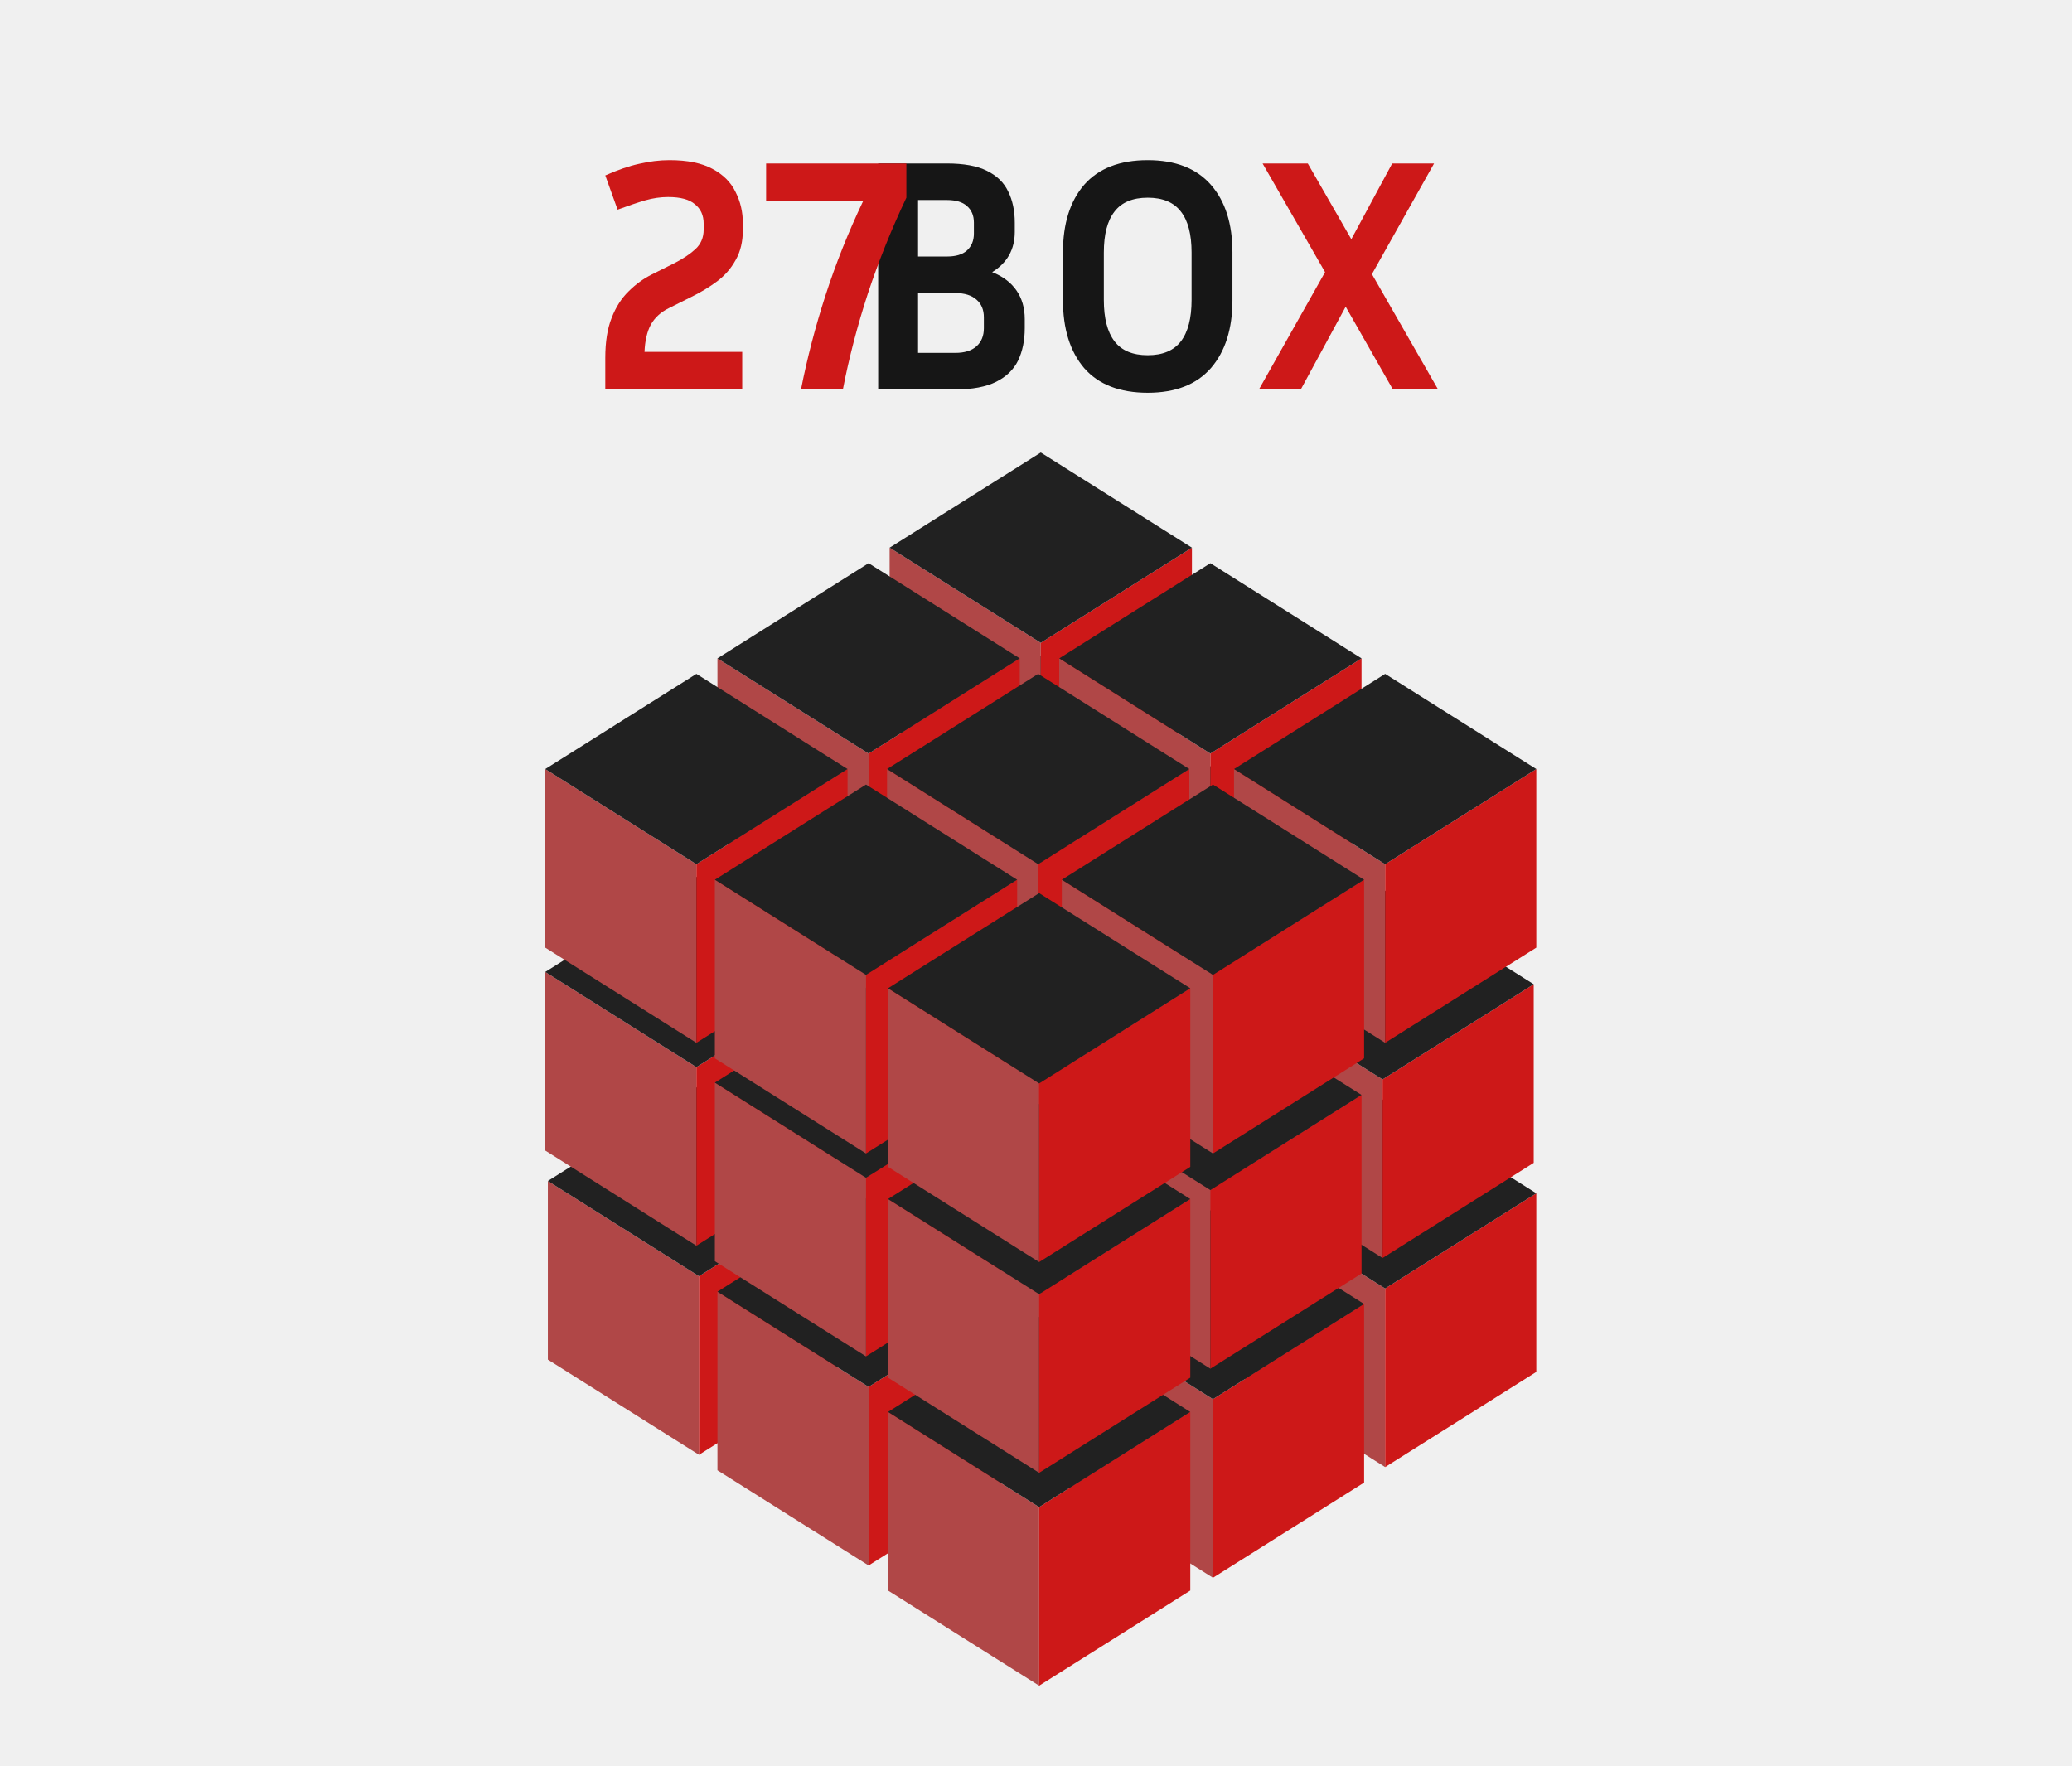
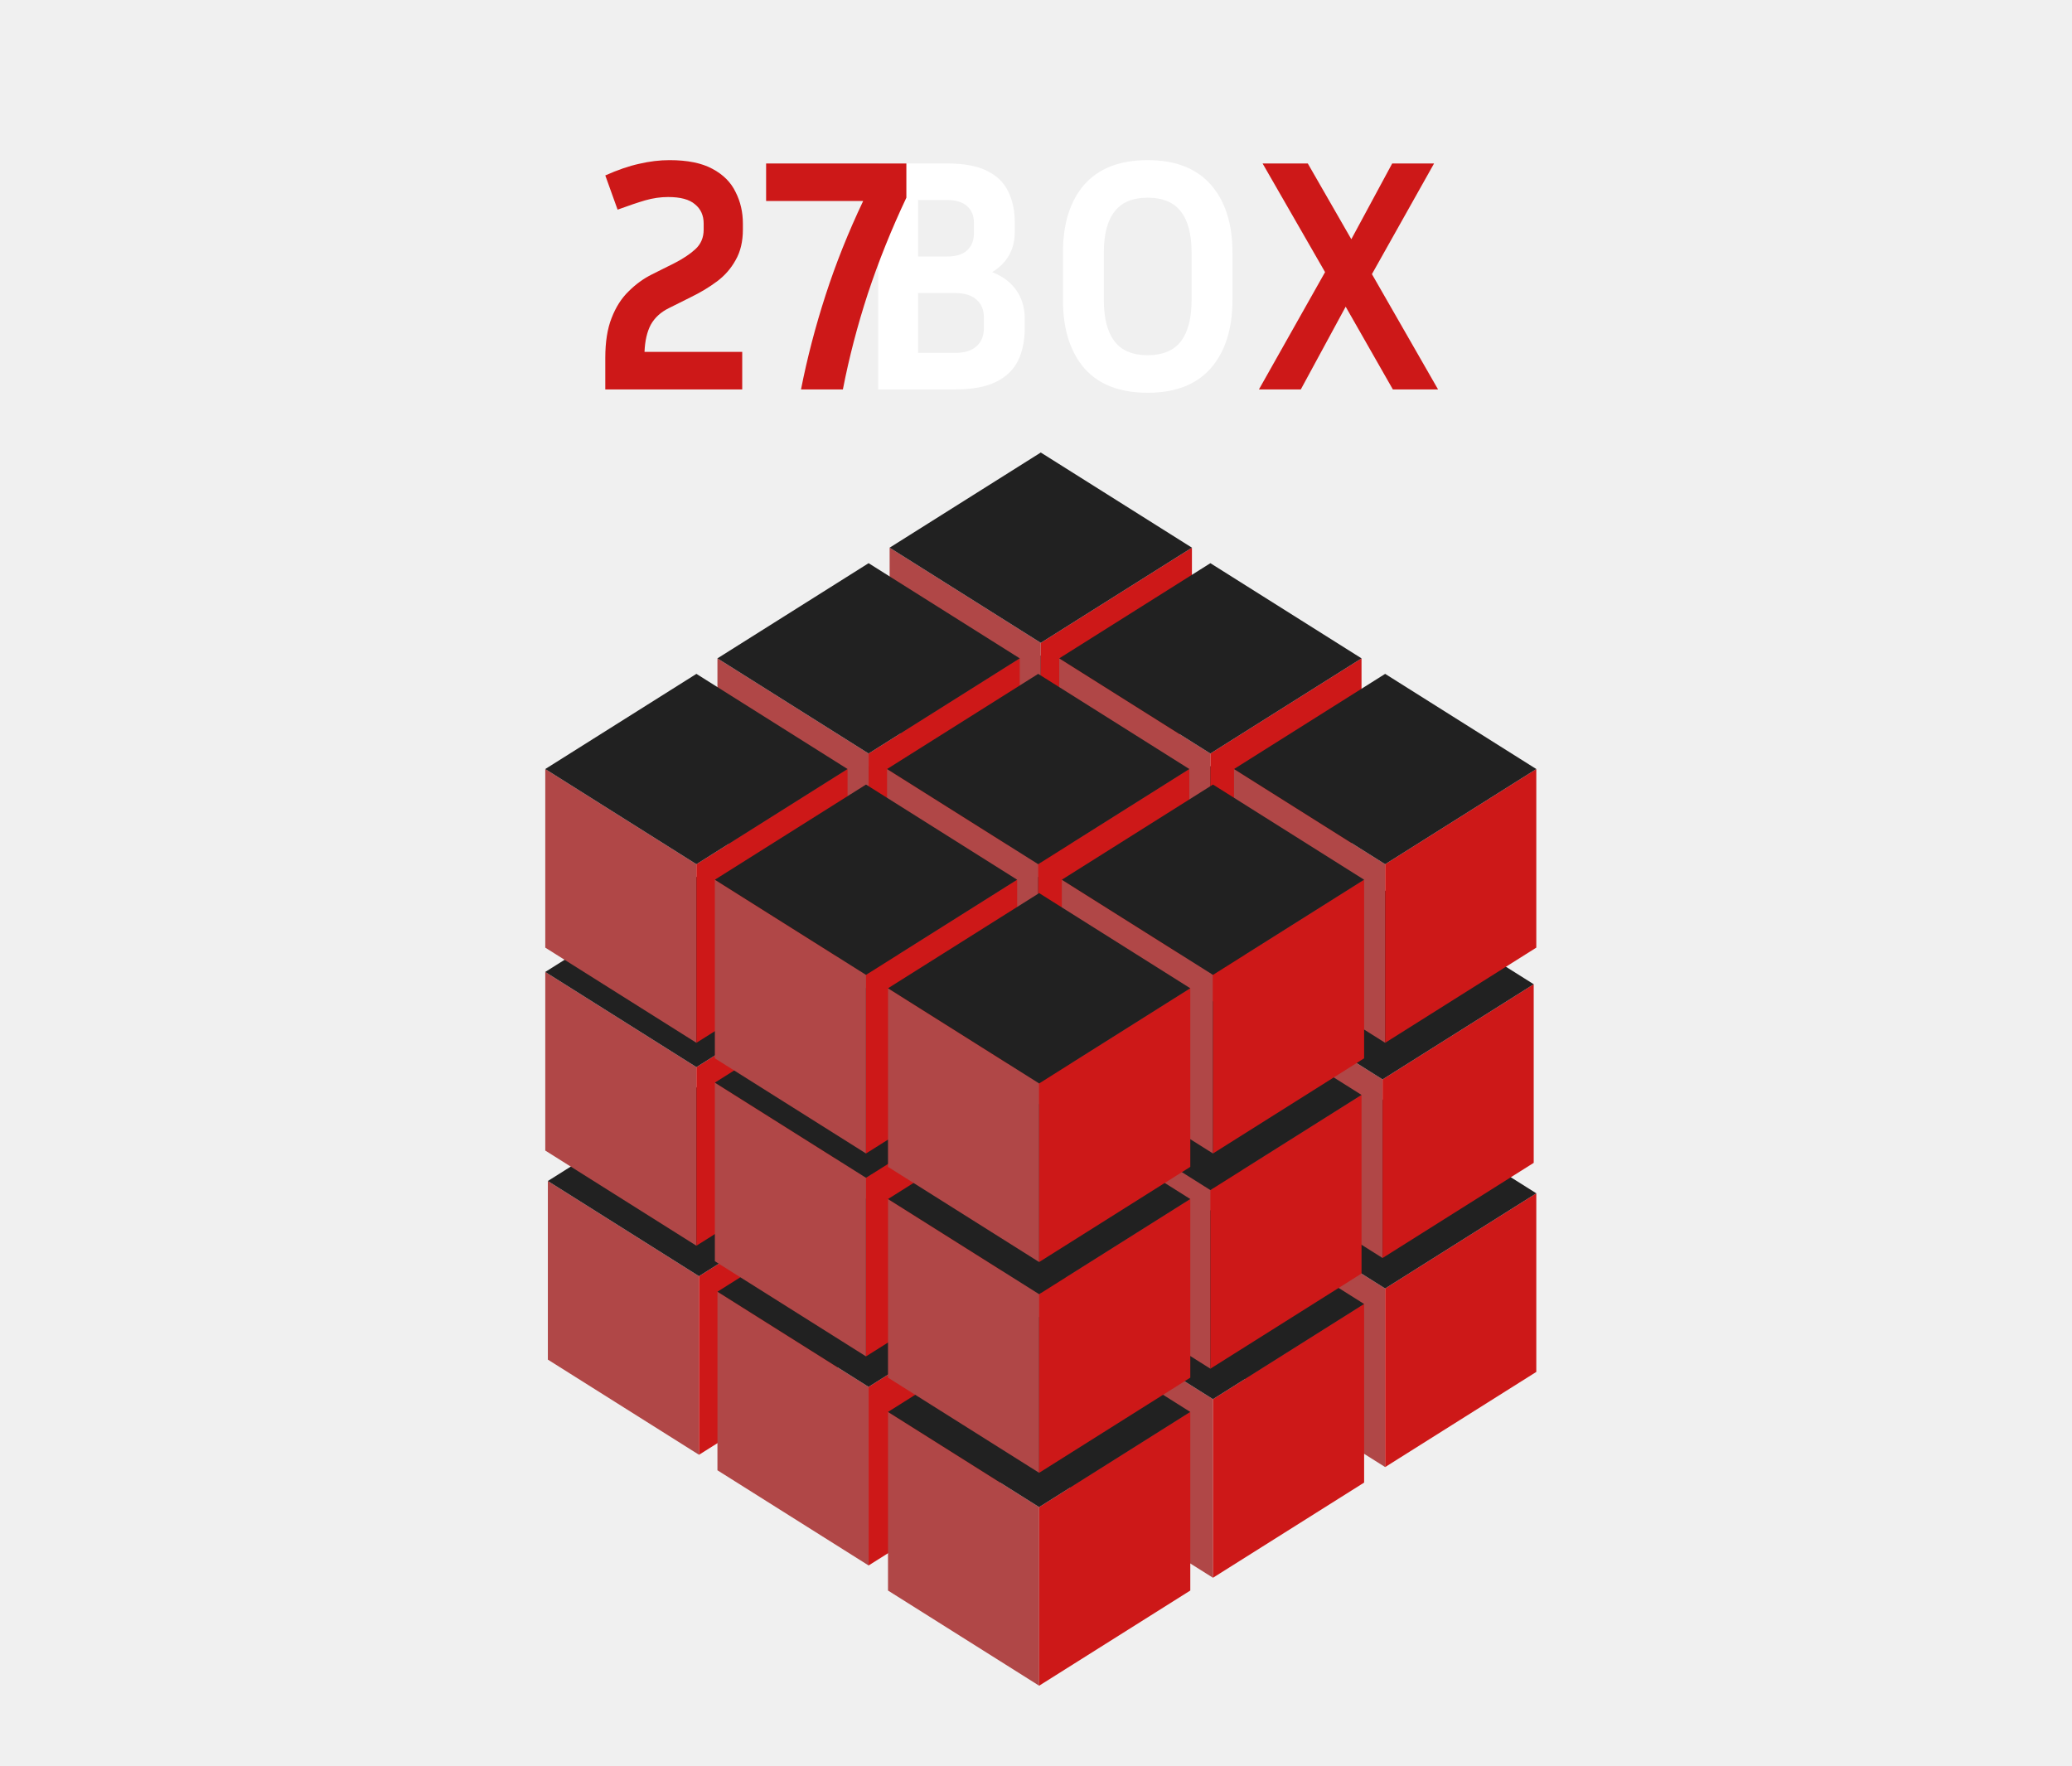
<svg xmlns="http://www.w3.org/2000/svg" width="399" height="340" viewBox="0 0 399 340" fill="none">
+   <path d="M169.11 75V31.48H182.358C185.6 31.48 188.16 31.949 190.038 32.888C191.958 33.827 193.323 35.149 194.134 36.856C194.987 38.563 195.414 40.568 195.414 42.872V44.664C195.414 48.035 193.963 50.616 191.062 52.408C193.11 53.219 194.667 54.392 195.734 55.928C196.8 57.464 197.334 59.299 197.334 61.432V63.224C197.334 65.571 196.907 67.64 196.054 69.432C195.2 71.181 193.792 72.547 191.83 73.528C189.867 74.509 187.243 75 183.958 75H169.11ZM182.358 38.52H176.79V49.4H182.358C184.064 49.4 185.344 49.016 186.198 48.248C187.094 47.437 187.542 46.349 187.542 44.984V42.872C187.542 41.507 187.094 40.44 186.198 39.672C185.344 38.904 184.064 38.52 182.358 38.52ZM183.958 56.44H176.79V67.96H183.958C185.75 67.96 187.115 67.533 188.054 66.68C188.992 65.827 189.462 64.675 189.462 63.224V61.112C189.462 59.661 188.992 58.531 188.054 57.72C187.115 56.867 185.75 56.44 183.958 56.44ZM237.331 48.632V57.784C237.331 63.331 235.945 67.704 233.171 70.904C230.398 74.061 226.345 75.64 221.011 75.64C215.635 75.64 211.561 74.061 208.787 70.904C206.057 67.704 204.691 63.331 204.691 57.784V48.632C204.691 43.085 206.057 38.733 208.787 35.576C211.561 32.419 215.635 30.84 221.011 30.84C226.345 30.84 230.398 32.419 233.171 35.576C235.945 38.733 237.331 43.085 237.331 48.632ZM229.459 48.632C229.459 45.133 228.777 42.509 227.411 40.76C226.046 38.968 223.913 38.072 221.011 38.072C218.11 38.072 215.977 38.968 214.611 40.76C213.246 42.509 212.563 45.133 212.563 48.632V57.784C212.563 61.283 213.246 63.928 214.611 65.72C215.977 67.512 218.11 68.408 221.011 68.408C223.913 68.408 226.046 67.512 227.411 65.72C228.777 63.928 229.459 61.283 229.459 57.784V48.632Z" fill="white" />
+   <path d="M268.221 75L259.133 59.064L250.493 75H242.429L255.165 52.408L243.133 31.48H251.837L260.221 46.072L268.093 31.48H276.157L264.189 52.792L276.925 75H268.221Z" fill="#CD1818" />
+   <path d="M142.928 75H116.56V68.92C116.56 65.848 116.965 63.288 117.776 61.24C118.587 59.149 119.675 57.443 121.04 56.12C122.405 54.755 123.899 53.667 125.52 52.856L129.872 50.68C131.536 49.827 132.88 48.931 133.904 47.992C134.971 47.011 135.504 45.752 135.504 44.216V43.064C135.504 41.485 134.949 40.248 133.84 39.352C132.773 38.413 131.045 37.944 128.656 37.944C127.205 37.944 125.733 38.157 124.24 38.584C122.789 39.011 121.019 39.608 118.928 40.376L116.56 33.784C118.949 32.717 121.125 31.971 123.088 31.544C125.093 31.075 127.035 30.84 128.912 30.84C132.368 30.84 135.12 31.395 137.168 32.504C139.259 33.613 140.752 35.107 141.648 36.984C142.587 38.819 143.056 40.845 143.056 43.064V44.216C143.056 46.52 142.587 48.483 141.648 50.104C140.752 51.725 139.557 53.091 138.064 54.2C136.571 55.309 134.949 56.291 133.2 57.144L128.848 59.32C127.269 60.088 126.096 61.155 125.328 62.52C124.603 63.885 124.197 65.635 124.112 67.768H142.928V75ZM174.537 38.072C171.635 44.216 169.161 50.381 167.113 56.568C165.107 62.712 163.507 68.856 162.312 75H154.249C155.443 68.941 157.022 62.883 158.985 56.824C160.947 50.765 163.358 44.728 166.217 38.712H147.529V31.48H174.537V38.072Z" fill="#CD1818" />
  <path d="M171.814 184.816V219.211L200.92 237.54V203.144L171.814 184.816Z" fill="#B04747" />
  <path d="M200.92 203.144V237.54L230.026 219.211V184.816L200.92 203.144Z" fill="#CD1818" />
  <path d="M230.026 184.816L200.92 166.488L171.814 184.816L200.92 203.144L230.026 184.816Z" fill="#212121" />
  <path d="M138.656 206.132V240.527L167.762 258.855V224.46L138.656 206.132Z" fill="#B04747" />
  <path d="M167.762 224.46V258.855L196.868 240.527V206.132L167.762 224.46Z" fill="#CD1818" />
  <path d="M196.868 206.132L167.762 187.803L138.656 206.132L167.762 224.46L196.868 206.132Z" fill="#212121" />
  <path d="M105.499 227.447V261.842L134.605 280.171V245.775L105.499 227.447Z" fill="#B04747" />
  <path d="M134.605 245.775V280.171L163.711 261.842V227.447L134.605 245.775Z" fill="#CD1818" />
  <path d="M163.711 227.447L134.605 209.119L105.499 227.447L134.605 245.775L163.711 227.447Z" fill="#212121" />
  <path d="M171.315 144.553V178.949L200.421 197.277V162.882L171.315 144.553Z" fill="#B04747" />
  <path d="M200.421 162.882V197.277L229.527 178.949V144.553L200.421 162.882Z" fill="#CD1818" />
  <path d="M229.527 144.553L200.421 126.225L171.315 144.553L200.421 162.882L229.527 144.553Z" fill="#212121" />
  <path d="M138.157 165.869V200.264L167.264 218.592V184.197L138.157 165.869Z" fill="#B04747" />
  <path d="M167.264 184.197V218.592L196.37 200.264V165.869L167.264 184.197Z" fill="#CD1818" />
  <path d="M196.37 165.869L167.264 147.541L138.157 165.869L167.264 184.197L196.37 165.869Z" fill="#212121" />
  <path d="M105 187.184V221.58L134.106 239.908V205.513L105 187.184Z" fill="#B04747" />
  <path d="M134.106 205.513V239.908L163.212 221.58V187.184L134.106 205.513Z" fill="#CD1818" />
  <path d="M163.212 187.184L134.106 168.856L105 187.184L134.106 205.513L163.212 187.184Z" fill="#212121" />
  <path d="M171.315 105.475V139.87L200.421 158.199V123.803L171.315 105.475Z" fill="#B04747" />
  <path d="M200.421 123.803V158.199L229.527 139.87V105.475L200.421 123.803Z" fill="#CD1818" />
  <path d="M229.527 105.475L200.421 87.147L171.315 105.475L200.421 123.803L229.527 105.475Z" fill="#212121" />
  <path d="M138.157 126.79V161.186L167.264 179.514V145.119L138.157 126.79Z" fill="#B04747" />
  <path d="M167.264 145.119V179.514L196.37 161.186V126.79L167.264 145.119Z" fill="#CD1818" />
  <path d="M196.37 126.791L167.264 108.462L138.157 126.791L167.264 145.119L196.37 126.791Z" fill="#212121" />
  <path d="M105 148.106V182.501L134.106 200.829V166.434L105 148.106Z" fill="#B04747" />
  <path d="M134.106 166.434V200.829L163.212 182.501V148.106L134.106 166.434Z" fill="#CD1818" />
  <path d="M163.212 148.106L134.106 129.778L105 148.106L134.106 166.434L163.212 148.106Z" fill="#212121" />
-   <path d="M204.472 206.132V240.527L233.578 258.855V224.46L204.472 206.132Z" fill="#B04747" />
-   <path d="M233.578 224.46V258.855L262.685 240.527V206.132L233.578 224.46Z" fill="#CD1818" />
-   <path d="M262.685 206.132L233.578 187.803L204.472 206.132L233.578 224.46L262.685 206.132Z" fill="#212121" />
+   <path d="M204.472 206.132V240.527L233.579 258.855V224.46L204.472 206.132Z" fill="#B04747" />
+   <path d="M233.579 224.46V258.855L262.685 240.527V206.132L233.579 224.46Z" fill="#CD1818" />
+   <path d="M262.685 206.132L233.579 187.803L204.472 206.132L233.579 224.46L262.685 206.132Z" fill="#212121" />
  <path d="M171.315 227.447V261.842L200.421 280.171V245.775L171.315 227.447Z" fill="#B04747" />
  <path d="M200.421 245.775V280.171L229.527 261.842V227.447L200.421 245.775Z" fill="#CD1818" />
  <path d="M229.527 227.447L200.421 209.119L171.315 227.447L200.421 245.775L229.527 227.447Z" fill="#212121" />
  <path d="M138.157 248.763V283.158L167.264 301.486V267.091L138.157 248.763Z" fill="#B04747" />
  <path d="M167.264 267.091V301.486L196.37 283.158V248.763L167.264 267.091Z" fill="#CD1818" />
  <path d="M196.37 248.763L167.264 230.434L138.157 248.763L167.264 267.091L196.37 248.763Z" fill="#212121" />
  <path d="M203.974 165.869V200.264L233.08 218.592V184.197L203.974 165.869Z" fill="#B04747" />
  <path d="M233.08 184.197V218.592L262.186 200.264V165.869L233.08 184.197Z" fill="#CD1818" />
  <path d="M262.186 165.869L233.08 147.541L203.974 165.869L233.08 184.197L262.186 165.869Z" fill="#212121" />
  <path d="M170.816 187.184V221.58L199.922 239.908V205.513L170.816 187.184Z" fill="#B04747" />
  <path d="M199.922 205.513V239.908L229.029 221.58V187.184L199.922 205.513Z" fill="#CD1818" />
  <path d="M229.029 187.184L199.922 168.856L170.816 187.184L199.922 205.513L229.029 187.184Z" fill="#212121" />
  <path d="M137.659 208.5V242.895L166.765 261.223V226.828L137.659 208.5Z" fill="#B04747" />
  <path d="M166.765 226.828V261.223L195.871 242.895V208.5L166.765 226.828Z" fill="#CD1818" />
  <path d="M195.871 208.5L166.765 190.172L137.659 208.5L166.765 226.828L195.871 208.5Z" fill="#212121" />
  <path d="M203.974 126.79V161.186L233.08 179.514V145.119L203.974 126.79Z" fill="#B04747" />
  <path d="M233.08 145.119V179.514L262.186 161.186V126.79L233.08 145.119Z" fill="#CD1818" />
  <path d="M262.186 126.791L233.08 108.462L203.974 126.791L233.08 145.119L262.186 126.791Z" fill="#212121" />
  <path d="M170.816 148.106V182.501L199.922 200.829V166.434L170.816 148.106Z" fill="#B04747" />
  <path d="M199.922 166.434V200.829L229.029 182.501V148.106L199.922 166.434Z" fill="#CD1818" />
  <path d="M229.029 148.106L199.922 129.778L170.816 148.106L199.922 166.434L229.029 148.106Z" fill="#212121" />
  <path d="M137.659 169.422V203.817L166.765 222.145V187.75L137.659 169.422Z" fill="#B04747" />
  <path d="M166.765 187.75V222.145L195.871 203.817V169.422L166.765 187.75Z" fill="#CD1818" />
  <path d="M195.871 169.422L166.765 151.093L137.659 169.422L166.765 187.75L195.871 169.422Z" fill="#212121" />
  <path d="M237.63 229.815V264.211L266.736 282.539V248.144L237.63 229.815Z" fill="#B04747" />
  <path d="M266.736 248.144V282.539L295.842 264.211V229.815L266.736 248.144Z" fill="#CD1818" />
  <path d="M295.842 229.815L266.736 211.487L237.63 229.815L266.736 248.144L295.842 229.815Z" fill="#212121" />
-   <path d="M204.472 251.131V285.526L233.578 303.854V269.459L204.472 251.131Z" fill="#B04747" />
-   <path d="M233.578 269.459V303.854L262.685 285.526V251.131L233.578 269.459Z" fill="#CD1818" />
-   <path d="M262.685 251.131L233.578 232.803L204.472 251.131L233.578 269.459L262.685 251.131Z" fill="#212121" />
+   <path d="M204.472 251.131V285.526L233.579 303.854V269.459L204.472 251.131Z" fill="#B04747" />
+   <path d="M233.579 269.459V303.854L262.685 285.526V251.131L233.579 269.459Z" fill="#CD1818" />
+   <path d="M262.685 251.131L233.579 232.803L204.472 251.131L233.579 269.459L262.685 251.131Z" fill="#212121" />
  <path d="M171 271.919V306.315L200.106 324.643V290.247L171 271.919Z" fill="#B04747" />
  <path d="M200.106 290.247V324.643L229.212 306.315V271.919L200.106 290.247Z" fill="#CD1818" />
  <path d="M229.212 271.919L200.106 253.591L171 271.919L200.106 290.247L229.212 271.919Z" fill="#212121" />
  <path d="M237.131 189.553V223.948L266.237 242.276V207.881L237.131 189.553Z" fill="#B04747" />
  <path d="M266.237 207.881V242.276L295.344 223.948V189.553L266.237 207.881Z" fill="#CD1818" />
  <path d="M295.344 189.553L266.237 171.225L237.131 189.553L266.237 207.881L295.344 189.553Z" fill="#212121" />
  <path d="M203.974 210.868V245.264L233.08 263.592V229.196L203.974 210.868Z" fill="#B04747" />
  <path d="M233.08 229.196V263.592L262.186 245.264V210.868L233.08 229.196Z" fill="#CD1818" />
  <path d="M262.186 210.868L233.08 192.54L203.974 210.868L233.08 229.196L262.186 210.868Z" fill="#212121" />
  <path d="M171 230.919V265.315L200.106 283.643V249.248L171 230.919Z" fill="#B04747" />
  <path d="M200.106 249.248V283.643L229.212 265.315V230.919L200.106 249.248Z" fill="#CD1818" />
  <path d="M229.212 230.919L200.106 212.591L171 230.919L200.106 249.247L229.212 230.919Z" fill="#212121" />
  <path d="M237.63 148.106V182.501L266.736 200.829V166.434L237.63 148.106Z" fill="#B04747" />
  <path d="M266.736 166.434V200.829L295.842 182.501V148.106L266.736 166.434Z" fill="#CD1818" />
  <path d="M295.842 148.106L266.736 129.778L237.63 148.106L266.736 166.434L295.842 148.106Z" fill="#212121" />
-   <path d="M204.472 169.422V203.817L233.578 222.145V187.75L204.472 169.422Z" fill="#B04747" />
-   <path d="M233.578 187.75V222.145L262.685 203.817V169.422L233.578 187.75Z" fill="#CD1818" />
-   <path d="M262.685 169.422L233.578 151.093L204.472 169.422L233.578 187.75L262.685 169.422Z" fill="#212121" />
+   <path d="M204.472 169.422V203.817L233.579 222.145V187.75L204.472 169.422Z" fill="#B04747" />
+   <path d="M233.579 187.75V222.145L262.685 203.817V169.422L233.579 187.75Z" fill="#CD1818" />
+   <path d="M262.685 169.422L233.579 151.093L204.472 169.422L233.579 187.75L262.685 169.422Z" fill="#212121" />
  <path d="M171 190.328V224.724L200.106 243.052V208.656L171 190.328Z" fill="#B04747" />
  <path d="M200.106 208.656V243.052L229.212 224.724V190.328L200.106 208.656Z" fill="#CD1818" />
  <path d="M229.212 190.328L200.106 172L171 190.328L200.106 208.656L229.212 190.328Z" fill="#212121" />
-   <path d="M169.11 75V31.48H182.358C185.6 31.48 188.16 31.949 190.038 32.888C191.958 33.827 193.323 35.149 194.134 36.856C194.987 38.563 195.414 40.568 195.414 42.872V44.664C195.414 48.035 193.963 50.616 191.062 52.408C193.11 53.219 194.667 54.392 195.734 55.928C196.8 57.464 197.334 59.299 197.334 61.432V63.224C197.334 65.571 196.907 67.64 196.054 69.432C195.2 71.181 193.792 72.547 191.83 73.528C189.867 74.509 187.243 75 183.958 75H169.11ZM182.358 38.52H176.79V49.4H182.358C184.064 49.4 185.344 49.016 186.198 48.248C187.094 47.437 187.542 46.349 187.542 44.984V42.872C187.542 41.507 187.094 40.44 186.198 39.672C185.344 38.904 184.064 38.52 182.358 38.52ZM183.958 56.44H176.79V67.96H183.958C185.75 67.96 187.115 67.533 188.054 66.68C188.992 65.827 189.462 64.675 189.462 63.224V61.112C189.462 59.661 188.992 58.531 188.054 57.72C187.115 56.867 185.75 56.44 183.958 56.44ZM237.331 48.632V57.784C237.331 63.331 235.945 67.704 233.171 70.904C230.398 74.061 226.345 75.64 221.011 75.64C215.635 75.64 211.561 74.061 208.787 70.904C206.057 67.704 204.691 63.331 204.691 57.784V48.632C204.691 43.085 206.057 38.733 208.787 35.576C211.561 32.419 215.635 30.84 221.011 30.84C226.345 30.84 230.398 32.419 233.171 35.576C235.945 38.733 237.331 43.085 237.331 48.632ZM229.459 48.632C229.459 45.133 228.777 42.509 227.411 40.76C226.046 38.968 223.913 38.072 221.011 38.072C218.11 38.072 215.977 38.968 214.611 40.76C213.246 42.509 212.563 45.133 212.563 48.632V57.784C212.563 61.283 213.246 63.928 214.611 65.72C215.977 67.512 218.11 68.408 221.011 68.408C223.913 68.408 226.046 67.512 227.411 65.72C228.777 63.928 229.459 61.283 229.459 57.784V48.632Z" fill="#161616" />
-   <path d="M268.221 75L259.133 59.064L250.493 75H242.429L255.165 52.408L243.133 31.48H251.837L260.221 46.072L268.093 31.48H276.157L264.189 52.792L276.925 75H268.221Z" fill="#CD1818" />
-   <path d="M142.928 75H116.56V68.92C116.56 65.848 116.965 63.288 117.776 61.24C118.587 59.149 119.675 57.443 121.04 56.12C122.405 54.755 123.899 53.667 125.52 52.856L129.872 50.68C131.536 49.827 132.88 48.931 133.904 47.992C134.971 47.011 135.504 45.752 135.504 44.216V43.064C135.504 41.485 134.949 40.248 133.84 39.352C132.773 38.413 131.045 37.944 128.656 37.944C127.205 37.944 125.733 38.157 124.24 38.584C122.789 39.011 121.019 39.608 118.928 40.376L116.56 33.784C118.949 32.717 121.125 31.971 123.088 31.544C125.093 31.075 127.035 30.84 128.912 30.84C132.368 30.84 135.12 31.395 137.168 32.504C139.259 33.613 140.752 35.107 141.648 36.984C142.587 38.819 143.056 40.845 143.056 43.064V44.216C143.056 46.52 142.587 48.483 141.648 50.104C140.752 51.725 139.557 53.091 138.064 54.2C136.571 55.309 134.949 56.291 133.2 57.144L128.848 59.32C127.269 60.088 126.096 61.155 125.328 62.52C124.603 63.885 124.197 65.635 124.112 67.768H142.928V75ZM174.537 38.072C171.635 44.216 169.161 50.381 167.113 56.568C165.107 62.712 163.507 68.856 162.312 75H154.249C155.443 68.941 157.022 62.883 158.985 56.824C160.947 50.765 163.358 44.728 166.217 38.712H147.529V31.48H174.537V38.072Z" fill="#CD1818" />
</svg>
